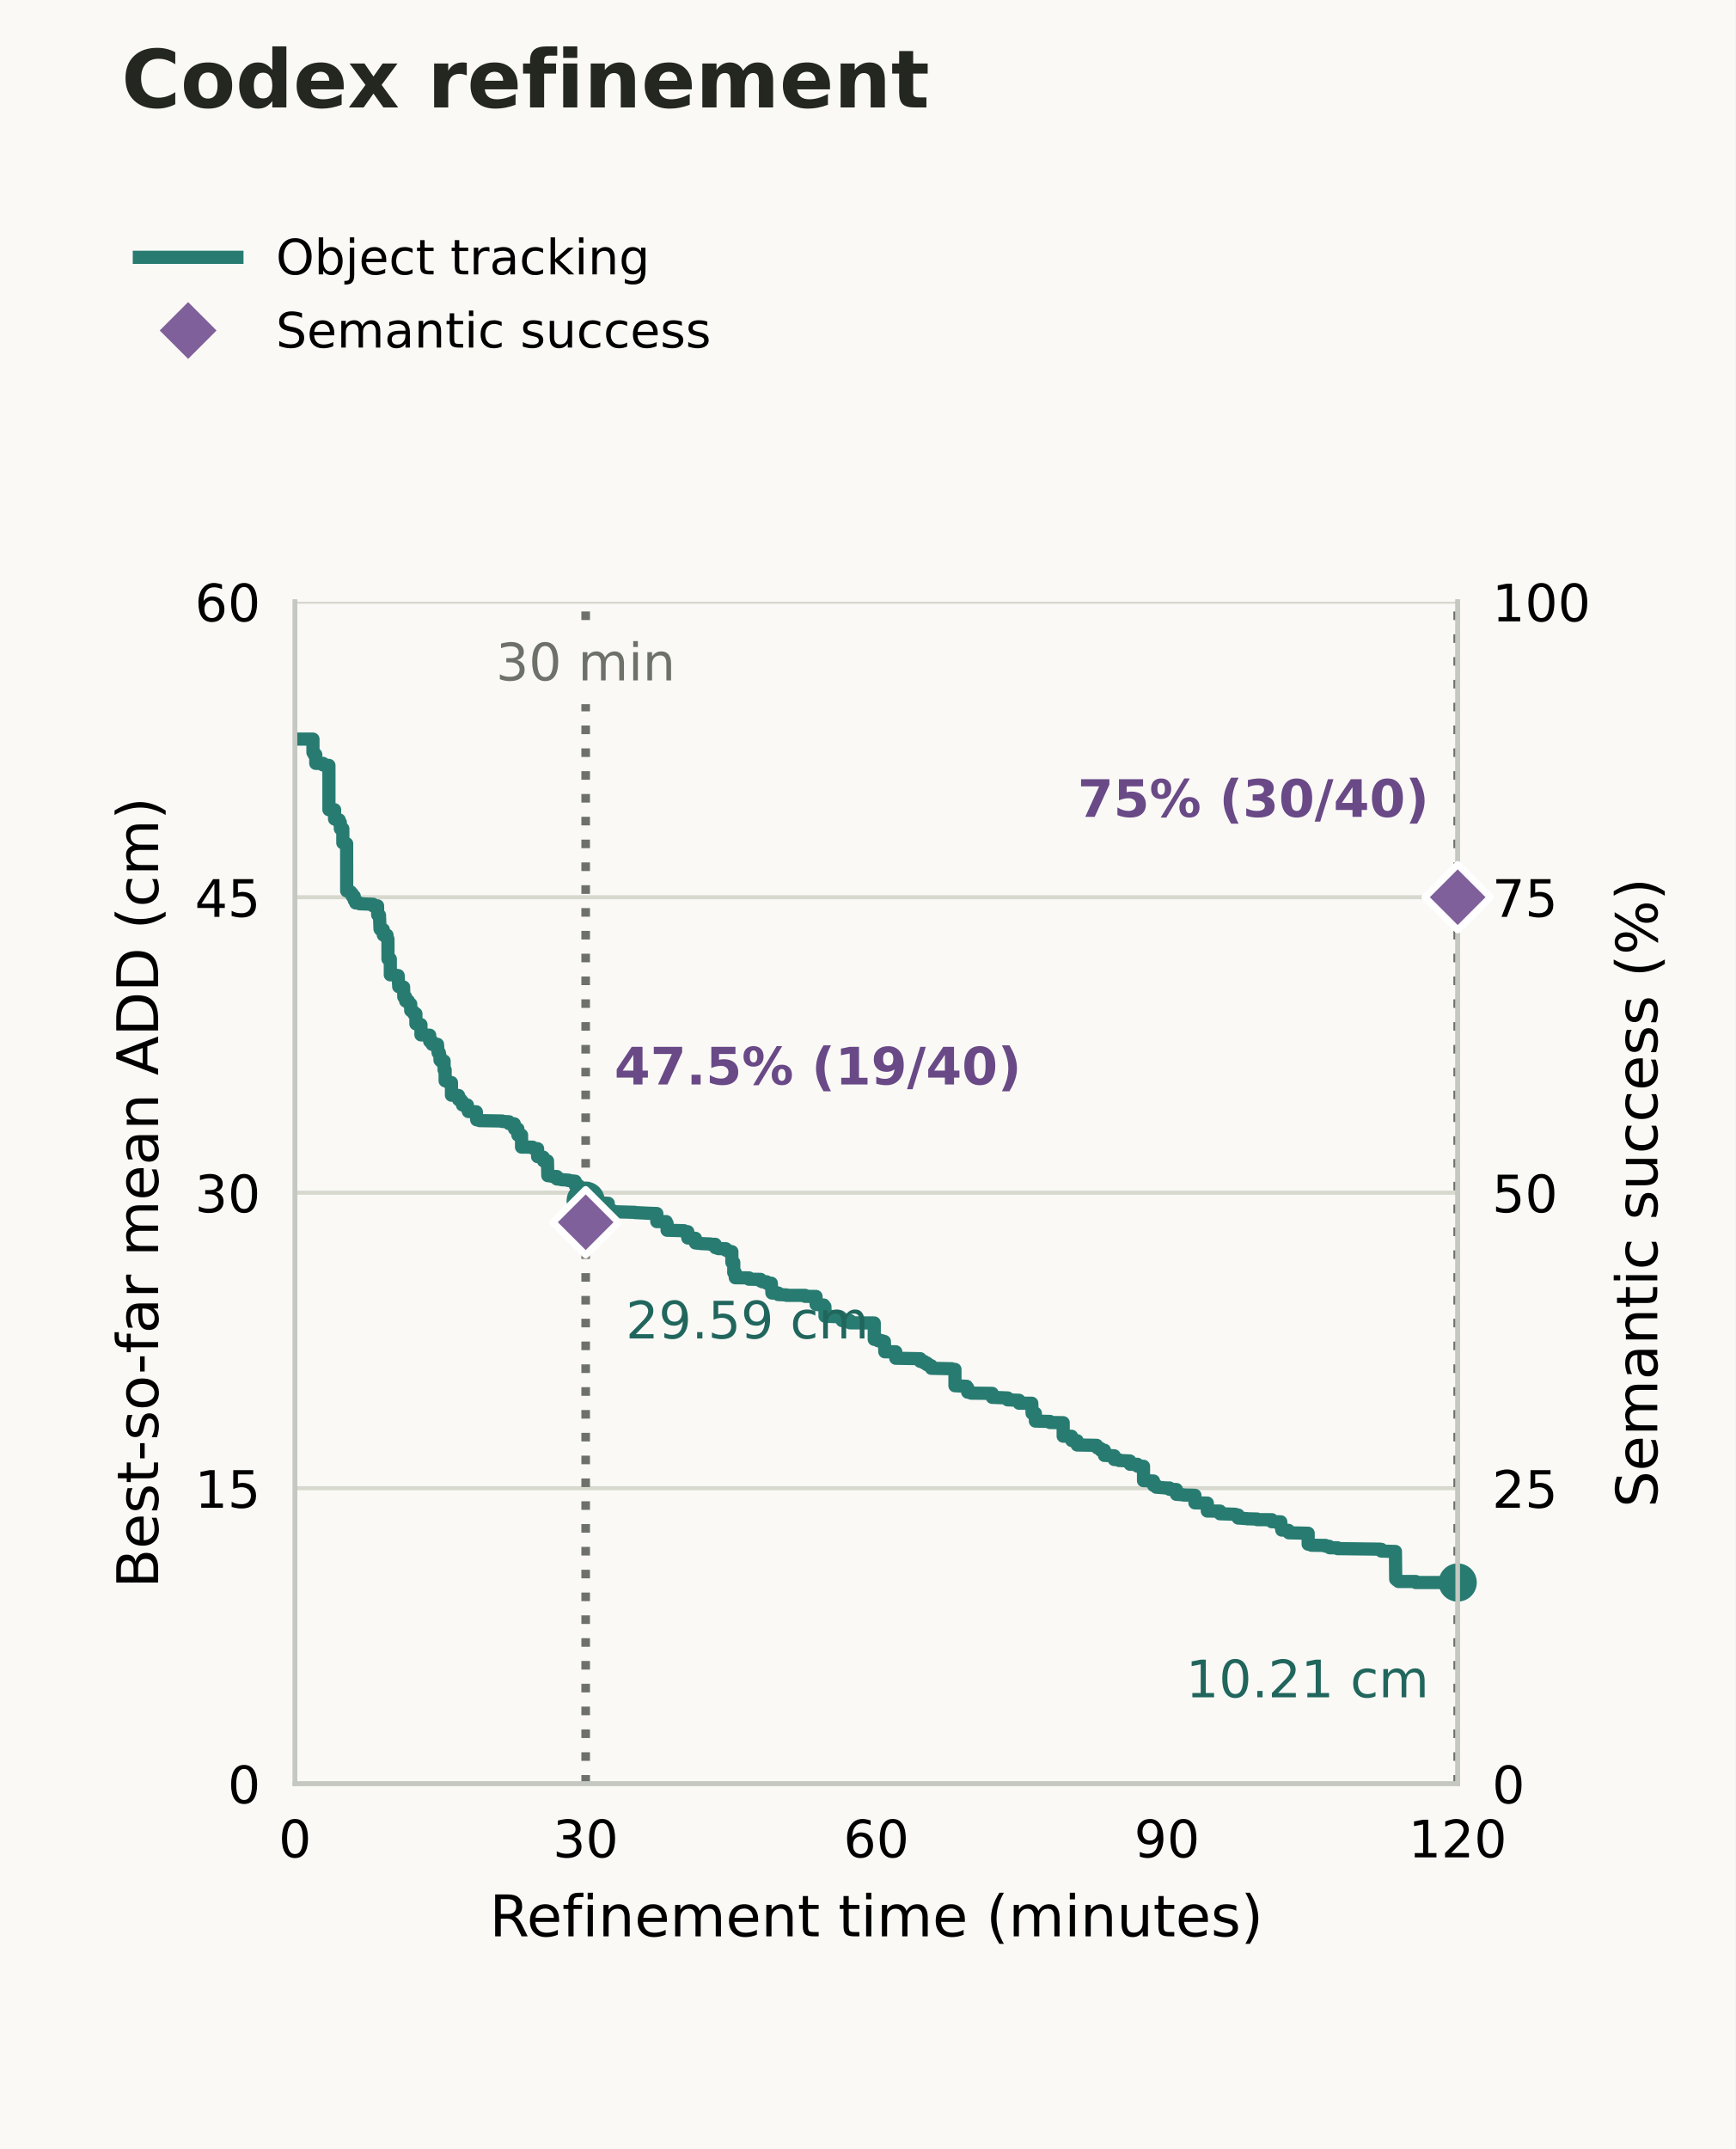
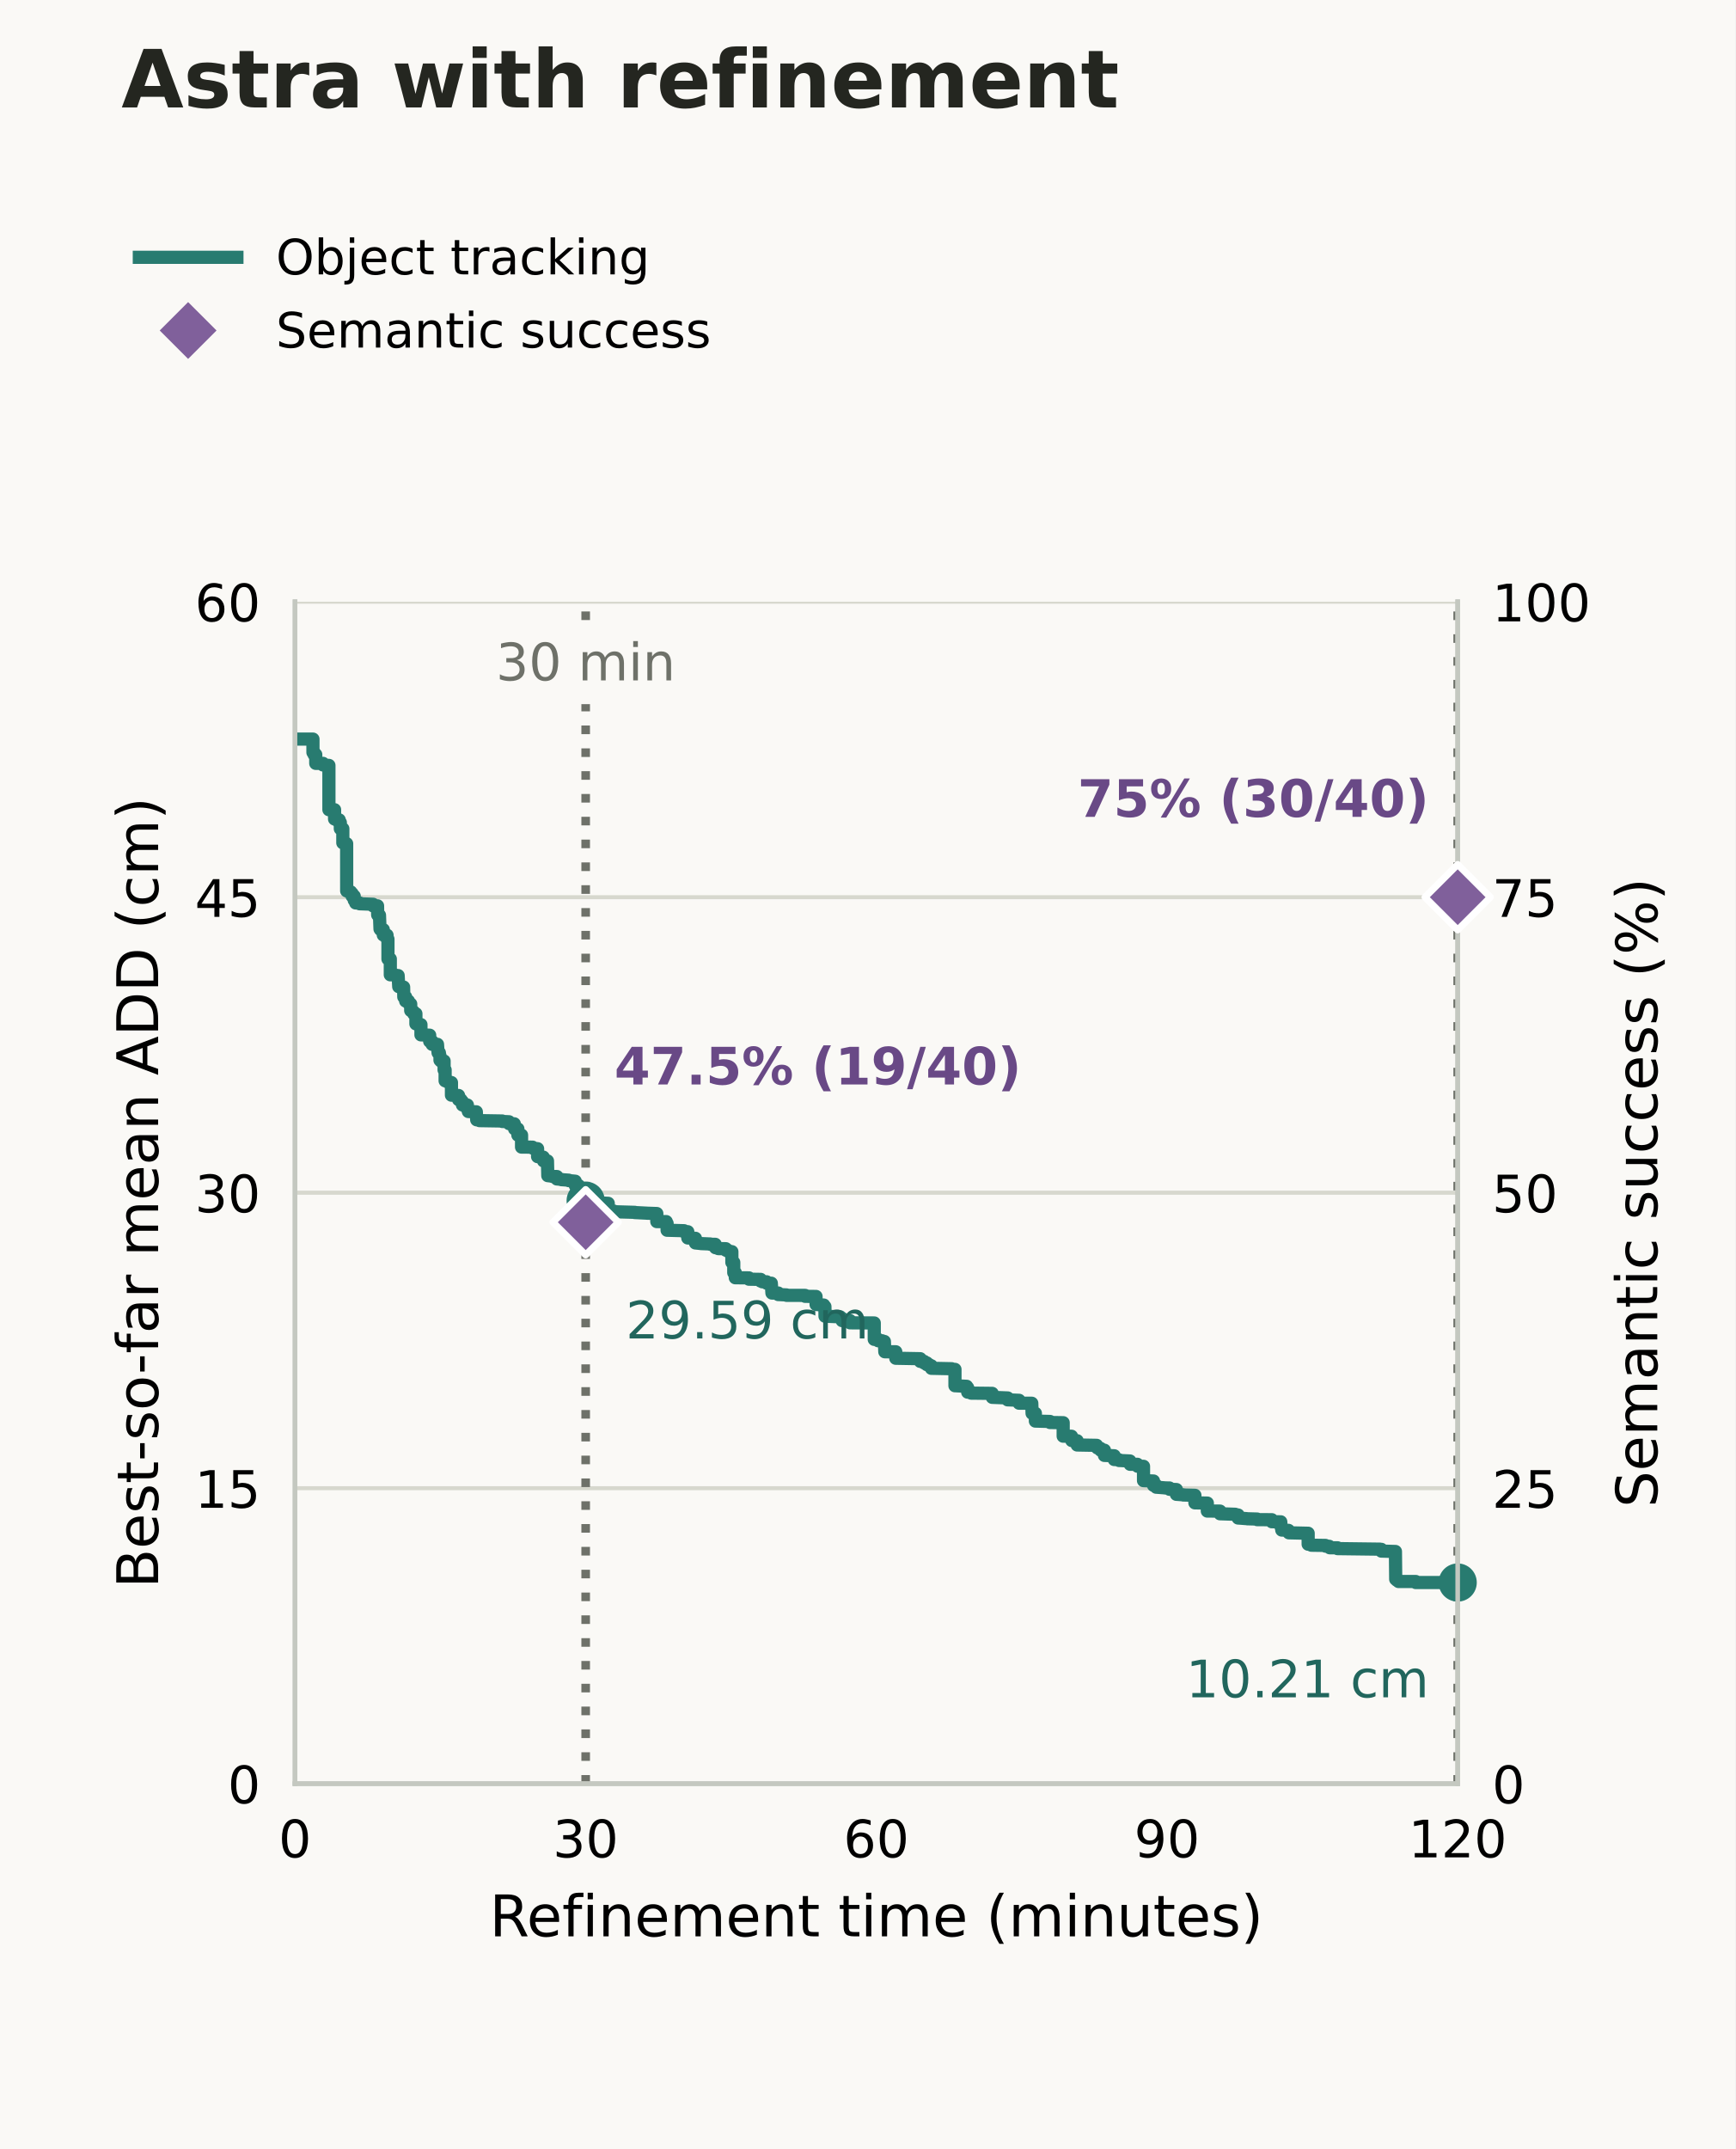
<svg xmlns="http://www.w3.org/2000/svg" xmlns:xlink="http://www.w3.org/1999/xlink" width="302.4pt" height="374.4pt" viewBox="0 0 302.4 374.4" version="1.1">
  <defs>
    <style type="text/css">*{stroke-linejoin: round; stroke-linecap: butt}</style>
  </defs>
  <g id="figure_1">
    <g id="patch_1">
      <path d="M 0 374.4 L 302.4 374.4 L 302.4 0 L 0 0 z " style="fill: #faf9f6" />
    </g>
    <g id="axes_1">
      <g id="patch_2">
        <path d="M 51.408 310.752 L 254.016 310.752 L 254.016 104.832 L 51.408 104.832 z " style="fill: #faf9f6" />
      </g>
      <g id="matplotlib.axis_1">
        <g id="xtick_1">
          <g id="line2d_1" />
          <g id="text_1">
            <text style="font-size: 9px; font-family: 'DejaVu Sans'; text-anchor: middle" x="51.408" y="323.59" transform="rotate(-0 51.408 323.5899)">0</text>
          </g>
        </g>
        <g id="xtick_2">
          <g id="line2d_2" />
          <g id="text_2">
            <text style="font-size: 9px; font-family: 'DejaVu Sans'; text-anchor: middle" x="102.06" y="323.59" transform="rotate(-0 102.06 323.5899)">30</text>
          </g>
        </g>
        <g id="xtick_3">
          <g id="line2d_3" />
          <g id="text_3">
            <text style="font-size: 9px; font-family: 'DejaVu Sans'; text-anchor: middle" x="152.712" y="323.59" transform="rotate(-0 152.712 323.5899)">60</text>
          </g>
        </g>
        <g id="xtick_4">
          <g id="line2d_4" />
          <g id="text_4">
            <text style="font-size: 9px; font-family: 'DejaVu Sans'; text-anchor: middle" x="203.364" y="323.59" transform="rotate(-0 203.364 323.5899)">90</text>
          </g>
        </g>
        <g id="xtick_5">
          <g id="line2d_5" />
          <g id="text_5">
            <text style="font-size: 9px; font-family: 'DejaVu Sans'; text-anchor: middle" x="254.016" y="323.59" transform="rotate(-0 254.016 323.5899)">120</text>
          </g>
        </g>
        <g id="text_6">
          <text style="font-size: 10px; font-family: 'DejaVu Sans'; text-anchor: middle" x="152.712" y="337.35" transform="rotate(-0 152.712 337.3504)">Refinement time (minutes)</text>
        </g>
      </g>
      <g id="matplotlib.axis_2">
        <g id="ytick_1">
          <g id="line2d_6">
            <path d="M 51.408 310.752 L 254.016 310.752 " clip-path="url(#p009a36ee33)" style="fill: none; stroke: #d7d8ce; stroke-width: 0.7; stroke-linecap: square" />
          </g>
          <g id="line2d_7" />
          <g id="text_7">
            <text style="font-size: 9px; font-family: 'DejaVu Sans'; text-anchor: end" x="45.408" y="314.171" transform="rotate(-0 45.408 314.1709)">0</text>
          </g>
        </g>
        <g id="ytick_2">
          <g id="line2d_8">
            <path d="M 51.408 259.272 L 254.016 259.272 " clip-path="url(#p009a36ee33)" style="fill: none; stroke: #d7d8ce; stroke-width: 0.7; stroke-linecap: square" />
          </g>
          <g id="line2d_9" />
          <g id="text_8">
            <text style="font-size: 9px; font-family: 'DejaVu Sans'; text-anchor: end" x="45.408" y="262.691" transform="rotate(-0 45.408 262.6909)">15</text>
          </g>
        </g>
        <g id="ytick_3">
          <g id="line2d_10">
            <path d="M 51.408 207.792 L 254.016 207.792 " clip-path="url(#p009a36ee33)" style="fill: none; stroke: #d7d8ce; stroke-width: 0.7; stroke-linecap: square" />
          </g>
          <g id="line2d_11" />
          <g id="text_9">
            <text style="font-size: 9px; font-family: 'DejaVu Sans'; text-anchor: end" x="45.408" y="211.211" transform="rotate(-0 45.408 211.2109)">30</text>
          </g>
        </g>
        <g id="ytick_4">
          <g id="line2d_12">
            <path d="M 51.408 156.312 L 254.016 156.312 " clip-path="url(#p009a36ee33)" style="fill: none; stroke: #d7d8ce; stroke-width: 0.7; stroke-linecap: square" />
          </g>
          <g id="line2d_13" />
          <g id="text_10">
            <text style="font-size: 9px; font-family: 'DejaVu Sans'; text-anchor: end" x="45.408" y="159.731" transform="rotate(-0 45.408 159.7309)">45</text>
          </g>
        </g>
        <g id="ytick_5">
          <g id="line2d_14">
            <path d="M 51.408 104.832 L 254.016 104.832 " clip-path="url(#p009a36ee33)" style="fill: none; stroke: #d7d8ce; stroke-width: 0.7; stroke-linecap: square" />
          </g>
          <g id="line2d_15" />
          <g id="text_11">
            <text style="font-size: 9px; font-family: 'DejaVu Sans'; text-anchor: end" x="45.408" y="108.251" transform="rotate(-0 45.408 108.2509)">60</text>
          </g>
        </g>
        <g id="text_12">
          <text style="font-size: 10px; font-family: 'DejaVu Sans'; text-anchor: middle" x="27.553" y="207.792" transform="rotate(-90 27.55316 207.792)">Best-so-far mean ADD (cm)</text>
        </g>
      </g>
      <g id="line2d_16">
        <path d="M 102.06 310.752 L 102.06 104.832 " clip-path="url(#p009a36ee33)" style="fill: none; stroke-dasharray: 1.5,2.475; stroke-dashoffset: 0; stroke: #6e7169; stroke-width: 1.5" />
      </g>
      <g id="line2d_17">
        <path d="M 254.016 310.752 L 254.016 104.832 " clip-path="url(#p009a36ee33)" style="fill: none; stroke-dasharray: 1.5,2.475; stroke-dashoffset: 0; stroke: #6e7169; stroke-width: 1.5" />
      </g>
      <g id="patch_3">
        <path d="M 51.408 310.752 L 51.408 104.832 " style="fill: none; stroke: #c4c8c0; stroke-width: 0.8; stroke-linejoin: miter; stroke-linecap: square" />
      </g>
      <g id="patch_4">
        <path d="M 254.016 310.752 L 254.016 104.832 " style="fill: none; stroke: #c4c8c0; stroke-width: 0.8; stroke-linejoin: miter; stroke-linecap: square" />
      </g>
      <g id="patch_5">
        <path d="M 51.408 310.752 L 254.016 310.752 " style="fill: none; stroke: #c4c8c0; stroke-width: 0.8; stroke-linejoin: miter; stroke-linecap: square" />
      </g>
      <g id="line2d_18">
        <path d="M 51.408 128.766 L 54.534 128.766 L 54.534 131.091 L 54.74 131.091 L 54.74 131.469 L 55.024 131.469 L 55.024 132.994 L 55.103 132.994 L 56.291 132.994 L 56.291 133.272 L 56.307 133.272 L 57.317 133.349 L 57.317 141.069 L 58.302 141.069 L 58.302 142.687 L 58.62 142.752 L 58.62 142.838 L 58.682 142.838 L 59.107 142.838 L 59.107 143.307 L 59.307 143.307 L 59.307 144.384 L 59.32 144.384 L 59.741 144.384 L 59.741 146.844 L 60.196 146.844 L 60.196 146.968 L 60.407 146.982 L 60.414 155.217 L 60.445 155.217 L 60.766 155.217 L 60.766 155.381 L 61.117 155.381 L 61.117 155.669 L 61.365 155.669 L 61.365 156.132 L 61.424 156.132 L 61.727 156.132 L 61.727 156.828 L 61.739 156.828 L 61.919 156.828 L 61.98 157.311 L 62.67 157.314 L 62.67 157.455 L 65.004 157.54 L 65.004 157.816 L 65.792 157.816 L 65.814 159.394 L 65.831 159.394 L 66.129 159.455 L 66.22 161.848 L 66.296 161.848 L 66.296 161.96 L 66.403 161.96 L 66.796 161.96 L 66.796 162.897 L 67.444 162.926 L 67.476 163.625 L 67.493 163.625 L 67.605 163.625 L 67.605 167.074 L 68.015 167.074 L 68.015 169.83 L 68.088 169.83 L 68.791 169.83 L 68.791 169.964 L 68.898 169.964 L 69.382 169.964 L 69.482 171.893 L 70.335 171.967 L 70.366 173.687 L 70.688 173.687 L 70.688 174.4 L 70.795 174.4 L 71.176 174.4 L 71.193 174.777 L 71.266 174.777 L 71.419 174.884 L 71.419 174.916 L 71.57 174.916 L 71.57 176.059 L 71.811 176.059 L 71.811 176.209 L 71.883 176.209 L 72.013 176.209 L 72.087 176.607 L 72.091 176.607 L 72.475 176.607 L 72.475 178.378 L 73.148 178.427 L 73.148 178.508 L 73.259 178.508 L 73.355 178.508 L 73.355 180.296 L 73.428 180.296 L 74.877 180.351 L 74.877 181.423 L 75.301 181.426 L 75.301 181.946 L 75.397 181.946 L 76.238 181.947 L 76.337 183.403 L 76.56 183.403 L 76.638 183.937 L 76.666 183.937 L 76.673 183.937 L 76.673 184.706 L 76.804 184.706 L 76.804 184.847 L 76.889 184.847 L 77.387 184.847 L 77.387 186.4 L 77.413 186.4 L 77.567 186.4 L 77.567 188.296 L 77.6 188.296 L 77.983 188.296 L 77.983 188.484 L 78.306 188.484 L 78.306 188.604 L 78.415 188.604 L 78.671 188.604 L 78.671 190.803 L 78.767 190.803 L 79.907 190.854 L 79.907 191.576 L 80.012 191.576 L 80.324 191.586 L 80.324 191.919 L 80.415 191.919 L 80.588 191.919 L 80.588 192.51 L 80.623 192.51 L 81.449 192.517 L 81.472 193.261 L 81.515 193.261 L 81.618 193.261 L 81.618 193.65 L 83.007 193.704 L 83.07 195.097 L 83.117 195.097 L 83.566 195.182 L 83.566 195.236 L 87.521 195.301 L 87.521 195.383 L 87.613 195.383 L 88.698 195.433 L 88.723 195.762 L 88.77 195.762 L 89.622 195.793 L 89.668 196.669 L 89.668 196.669 L 90.246 196.679 L 90.246 197.761 L 90.347 197.761 L 90.886 197.761 L 90.886 199.847 L 90.986 199.847 L 92.797 199.858 L 92.869 200.05 L 93.681 200.125 L 93.681 201.509 L 93.743 201.509 L 94.675 201.596 L 94.709 202.253 L 95.402 202.253 L 95.459 204.823 L 95.496 204.823 L 96.3 204.924 L 96.3 204.972 L 96.352 204.972 L 97.05 204.979 L 97.05 205.402 L 97.122 205.402 L 97.841 205.479 L 97.841 205.525 L 97.895 205.525 L 99.1 205.609 L 99.113 205.689 L 99.171 205.689 L 100.245 205.79 L 100.245 206.52 L 100.279 206.52 L 100.812 206.52 L 100.894 207.212 L 100.923 207.212 L 101.382 207.212 L 101.393 208.07 L 101.442 208.07 L 101.722 208.07 L 101.77 209.188 L 101.792 209.188 L 103.767 209.258 L 103.767 209.532 L 103.837 209.532 L 105.992 209.643 L 106.017 210.757 L 106.063 210.757 L 106.343 210.757 L 106.343 210.984 L 106.438 210.984 L 106.931 210.986 L 106.931 211.109 L 107.007 211.109 L 110.625 211.213 L 110.625 211.254 L 110.703 211.254 L 112.745 211.359 L 112.745 211.366 L 112.848 211.366 L 114.457 211.422 L 114.457 212.828 L 114.543 212.828 L 116.103 212.832 L 116.103 213.145 L 116.135 213.145 L 116.25 213.145 L 116.25 214.334 L 116.314 214.334 L 119.201 214.415 L 119.201 214.588 L 119.26 214.588 L 119.855 214.588 L 119.855 215.68 L 119.952 215.68 L 121.184 215.738 L 121.184 216.549 L 121.21 216.549 L 122.188 216.652 L 122.188 216.664 L 122.272 216.664 L 123.788 216.727 L 123.788 216.787 L 123.802 216.787 L 124.639 216.787 L 124.685 217.376 L 124.69 217.376 L 125.094 217.376 L 125.176 217.534 L 126.476 217.549 L 126.492 217.807 L 126.821 217.807 L 126.821 217.971 L 127.536 218.065 L 127.536 219.939 L 127.558 219.939 L 127.865 219.939 L 127.865 221.724 L 127.907 221.724 L 128.135 221.725 L 128.135 222.61 L 128.205 222.61 L 130.508 222.632 L 130.508 222.864 L 130.605 222.864 L 132.545 222.895 L 132.545 223.18 L 132.84 223.18 L 132.84 223.314 L 132.945 223.314 L 133.587 223.314 L 133.587 223.552 L 133.66 223.552 L 134.409 223.562 L 134.517 225.273 L 134.517 225.273 L 135.624 225.273 L 135.624 225.541 L 135.725 225.541 L 137.062 225.603 L 137.062 225.674 L 140.301 225.684 L 140.301 225.846 L 142.203 225.869 L 142.212 227.269 L 142.227 227.269 L 143.55 227.367 L 143.647 227.635 L 143.658 227.635 L 143.751 227.635 L 143.767 229.312 L 143.797 229.312 L 146.401 229.417 L 146.401 229.58 L 146.486 229.58 L 146.748 229.68 L 146.748 230.081 L 146.839 230.081 L 148.13 230.081 L 148.13 230.462 L 148.134 230.462 L 152.347 230.488 L 152.347 233.347 L 152.45 233.347 L 153.036 233.356 L 153.036 233.589 L 153.716 233.589 L 153.716 233.711 L 153.825 233.711 L 154.113 233.711 L 154.187 235.506 L 154.199 235.506 L 156.099 235.508 L 156.099 236.636 L 156.1 236.636 L 160.363 236.713 L 160.363 237.182 L 160.401 237.182 L 161.036 237.183 L 161.036 237.453 L 161.094 237.453 L 161.52 237.453 L 161.52 237.752 L 161.623 237.752 L 161.931 237.752 L 161.931 237.87 L 162.031 237.87 L 162.303 237.951 L 162.303 238.387 L 162.362 238.387 L 165.833 238.459 L 165.93 238.574 L 166.411 238.574 L 166.411 241.425 L 166.514 241.425 L 168.45 241.525 L 168.45 241.749 L 168.547 241.749 L 168.618 241.749 L 168.629 242.543 L 168.7 242.543 L 169.24 242.546 L 169.24 242.714 L 169.346 242.714 L 172.9 242.754 L 172.911 243.446 L 172.936 243.446 L 175.6 243.551 L 175.6 243.883 L 175.699 243.883 L 177.581 243.962 L 177.581 244.464 L 177.69 244.464 L 179.8 244.475 L 179.85 246.228 L 180.425 246.228 L 180.425 247.584 L 180.519 247.584 L 182.972 247.646 L 182.972 247.83 L 183.056 247.83 L 185.27 247.864 L 185.27 250.211 L 185.376 250.211 L 186.725 250.225 L 186.763 250.969 L 186.813 250.969 L 187.708 251.005 L 187.708 251.747 L 187.77 251.747 L 191.1 251.807 L 191.194 252.061 L 191.221 252.061 L 191.221 252.254 L 191.328 252.254 L 191.798 252.352 L 191.798 252.657 L 191.903 252.657 L 192.461 252.657 L 192.461 253.566 L 192.572 253.566 L 194.168 253.625 L 194.168 254.278 L 194.277 254.278 L 195.017 254.331 L 195.017 254.45 L 195.123 254.45 L 196.901 254.533 L 196.937 255.11 L 198.202 255.111 L 198.233 255.445 L 198.291 255.445 L 199.27 255.463 L 199.27 257.957 L 199.28 257.957 L 201.013 258.024 L 201.013 258.784 L 201.12 258.784 L 201.492 258.784 L 201.492 259.106 L 201.568 259.106 L 203.002 259.216 L 203.002 259.229 L 203.065 259.229 L 203.784 259.234 L 203.799 259.462 L 205.001 259.509 L 205.001 260.342 L 205.058 260.342 L 206.202 260.426 L 206.202 260.461 L 206.303 260.461 L 208.222 260.512 L 208.222 261.828 L 208.329 261.828 L 210.39 261.868 L 210.39 263.259 L 210.426 263.259 L 212.601 263.265 L 212.601 263.729 L 212.673 263.729 L 215.256 263.818 L 215.36 263.879 L 215.759 263.946 L 215.759 264.472 L 215.845 264.472 L 217.245 264.579 L 217.315 264.6 L 219.073 264.648 L 219.073 264.751 L 219.117 264.751 L 221.628 264.767 L 221.628 265.116 L 221.656 265.116 L 223.185 265.135 L 223.245 266.052 L 223.294 266.052 L 223.363 266.053 L 223.363 266.567 L 223.454 266.567 L 224.536 266.623 L 224.597 267.046 L 224.602 267.046 L 227.96 267.124 L 227.96 269.033 L 228.047 269.033 L 228.531 269.033 L 228.531 269.21 L 228.639 269.21 L 230.972 269.245 L 230.972 269.37 L 231.015 269.37 L 231.623 269.398 L 231.721 269.651 L 233.078 269.659 L 233.078 269.801 L 240.455 269.893 L 240.455 269.928 L 240.714 269.928 L 240.714 270.232 L 240.773 270.232 L 243.168 270.299 L 243.216 275.133 L 243.41 275.133 L 243.41 275.309 L 243.476 275.309 L 243.713 275.309 L 243.713 275.529 L 243.769 275.529 L 246.708 275.531 L 246.708 275.709 L 246.812 275.709 L 254.016 275.709 L 254.016 275.709 " clip-path="url(#p009a36ee33)" style="fill: none; stroke: #287b70; stroke-width: 2.3; stroke-linecap: square" />
      </g>
      <g id="text_13">
        <text style="font-size: 9px; font-family: 'DejaVu Sans'; text-anchor: start; fill: #21665d" x="109.06" y="233.188" transform="rotate(-0 109.06 233.1881)">29.59 cm</text>
      </g>
      <g id="text_14">
        <text style="font-size: 9px; font-family: 'DejaVu Sans'; text-anchor: end; fill: #21665d" x="249.016" y="295.709" transform="rotate(-0 249.016 295.7091)">10.21 cm</text>
      </g>
      <g id="text_15">
        <g id="patch_6">
          <path d="M 84.438 122.677 L 119.682 122.677 L 119.682 109.716 L 84.438 109.716 z " style="fill: #faf9f6" />
        </g>
        <text style="font-size: 9px; font-family: 'DejaVu Sans'; text-anchor: middle; fill: #6e7169" x="102.06" y="118.535" transform="rotate(-0 102.06 118.5346)">30 min</text>
      </g>
      <g id="PathCollection_1">
        <defs>
          <path id="md4945853eb" d="M 0 2.828 C 0.75 2.828 1.47 2.53 2 2 C 2.53 1.47 2.828 0.75 2.828 0 C 2.828 -0.75 2.53 -1.47 2 -2 C 1.47 -2.53 0.75 -2.828 0 -2.828 C -0.75 -2.828 -1.47 -2.53 -2 -2 C -2.53 -1.47 -2.828 -0.75 -2.828 0 C -2.828 0.75 -2.53 1.47 -2 2 C -1.47 2.53 -0.75 2.828 0 2.828 z " style="stroke: #287b70" />
        </defs>
        <g>
          <use xlink:href="#md4945853eb" x="102.06" y="209.188" style="fill: #287b70; stroke: #287b70" />
          <use xlink:href="#md4945853eb" x="254.016" y="275.709" style="fill: #287b70; stroke: #287b70" />
        </g>
      </g>
    </g>
    <g id="axes_2">
      <g id="matplotlib.axis_3">
        <g id="ytick_6">
          <g id="line2d_19" />
          <g id="text_16">
            <text style="font-size: 9px; font-family: 'DejaVu Sans'; text-anchor: start" x="260.016" y="314.171" transform="rotate(-0 260.016 314.1709)">0</text>
          </g>
        </g>
        <g id="ytick_7">
          <g id="line2d_20" />
          <g id="text_17">
            <text style="font-size: 9px; font-family: 'DejaVu Sans'; text-anchor: start" x="260.016" y="262.691" transform="rotate(-0 260.016 262.6909)">25</text>
          </g>
        </g>
        <g id="ytick_8">
          <g id="line2d_21" />
          <g id="text_18">
            <text style="font-size: 9px; font-family: 'DejaVu Sans'; text-anchor: start" x="260.016" y="211.211" transform="rotate(-0 260.016 211.2109)">50</text>
          </g>
        </g>
        <g id="ytick_9">
          <g id="line2d_22" />
          <g id="text_19">
            <text style="font-size: 9px; font-family: 'DejaVu Sans'; text-anchor: start" x="260.016" y="159.731" transform="rotate(-0 260.016 159.7309)">75</text>
          </g>
        </g>
        <g id="ytick_10">
          <g id="line2d_23" />
          <g id="text_20">
            <text style="font-size: 9px; font-family: 'DejaVu Sans'; text-anchor: start" x="260.016" y="108.251" transform="rotate(-0 260.016 108.2509)">100</text>
          </g>
        </g>
        <g id="text_21">
          <text style="font-size: 10px; font-family: 'DejaVu Sans'; text-anchor: middle" x="288.793" y="207.792" transform="rotate(-90 288.7932 207.792)">Semantic success (%)</text>
        </g>
      </g>
      <g id="patch_7">
        <path d="M 51.408 310.752 L 51.408 104.832 " style="fill: none; stroke: #c4c8c0; stroke-width: 0.8; stroke-linejoin: miter; stroke-linecap: square" />
      </g>
      <g id="patch_8">
        <path d="M 254.016 310.752 L 254.016 104.832 " style="fill: none; stroke: #c4c8c0; stroke-width: 0.8; stroke-linejoin: miter; stroke-linecap: square" />
      </g>
      <g id="patch_9">
        <path d="M 51.408 310.752 L 254.016 310.752 " style="fill: none; stroke: #c4c8c0; stroke-width: 0.8; stroke-linejoin: miter; stroke-linecap: square" />
      </g>
      <g id="text_22">
        <text style="font-weight: 700; font-size: 9px; font-family: 'DejaVu Sans'; text-anchor: start; fill: #694986" x="107.06" y="188.94" transform="rotate(-0 107.06 188.94)">47.5% (19/40)</text>
      </g>
      <g id="text_23">
        <text style="font-weight: 700; font-size: 9px; font-family: 'DejaVu Sans'; text-anchor: end; fill: #694986" x="249.016" y="142.312" transform="rotate(-0 249.016 142.312)">75% (30/40)</text>
      </g>
      <g id="PathCollection_2">
        <defs>
          <path id="ma60c779d63" d="M -0 5.701 L 5.701 0 L 0 -5.701 L -5.701 -0 z " style="stroke: #ffffff; stroke-width: 1.2" />
        </defs>
        <g>
          <use xlink:href="#ma60c779d63" x="102.06" y="212.94" style="fill: #80609b; stroke: #ffffff; stroke-width: 1.2" />
        </g>
      </g>
      <g id="PathCollection_3">
        <g>
          <use xlink:href="#ma60c779d63" x="254.016" y="156.312" style="fill: #80609b; stroke: #ffffff; stroke-width: 1.2" />
        </g>
      </g>
    </g>
    <g id="text_24">
-       <text style="font-weight: 700; font-size: 14px; font-family: 'DejaVu Sans'; text-anchor: start; fill: #242620" x="21.168" y="18.72" transform="rotate(-0 21.168 18.72)">Codex refinement</text>
+       <text style="font-weight: 700; font-size: 14px; font-family: 'DejaVu Sans'; text-anchor: start; fill: #242620" x="21.168" y="18.72" transform="rotate(-0 21.168 18.72)">Astra with refinement</text>
    </g>
    <g id="legend_1">
      <g id="line2d_24">
        <path d="M 24.282 44.83 L 32.782 44.83 L 41.282 44.83 " style="fill: none; stroke: #287b70; stroke-width: 2.3; stroke-linecap: square" />
      </g>
      <g id="text_25">
        <text style="font-size: 8.5px; font-family: 'DejaVu Sans'; text-anchor: start" x="48.082" y="47.805" transform="rotate(-0 48.082 47.80467)">Object tracking</text>
      </g>
      <g id="line2d_25">
        <path d="M 24.282 57.58 L 32.782 57.58 L 41.282 57.58 " style="fill: none" />
        <defs>
          <path id="mb06481399c" d="M -0 4.243 L 4.243 0 L 0 -4.243 L -4.243 -0 z " style="stroke: #80609b; stroke-linejoin: miter" />
        </defs>
        <g>
          <use xlink:href="#mb06481399c" x="32.782" y="57.58" style="fill: #80609b; stroke: #80609b; stroke-linejoin: miter" />
        </g>
      </g>
      <g id="text_26">
        <text style="font-size: 8.5px; font-family: 'DejaVu Sans'; text-anchor: start" x="48.082" y="60.555" transform="rotate(-0 48.082 60.55534)">Semantic success</text>
      </g>
    </g>
  </g>
  <defs>
    <clipPath id="p009a36ee33">
      <rect x="51.408" y="104.832" width="202.608" height="205.92" />
    </clipPath>
  </defs>
</svg>
